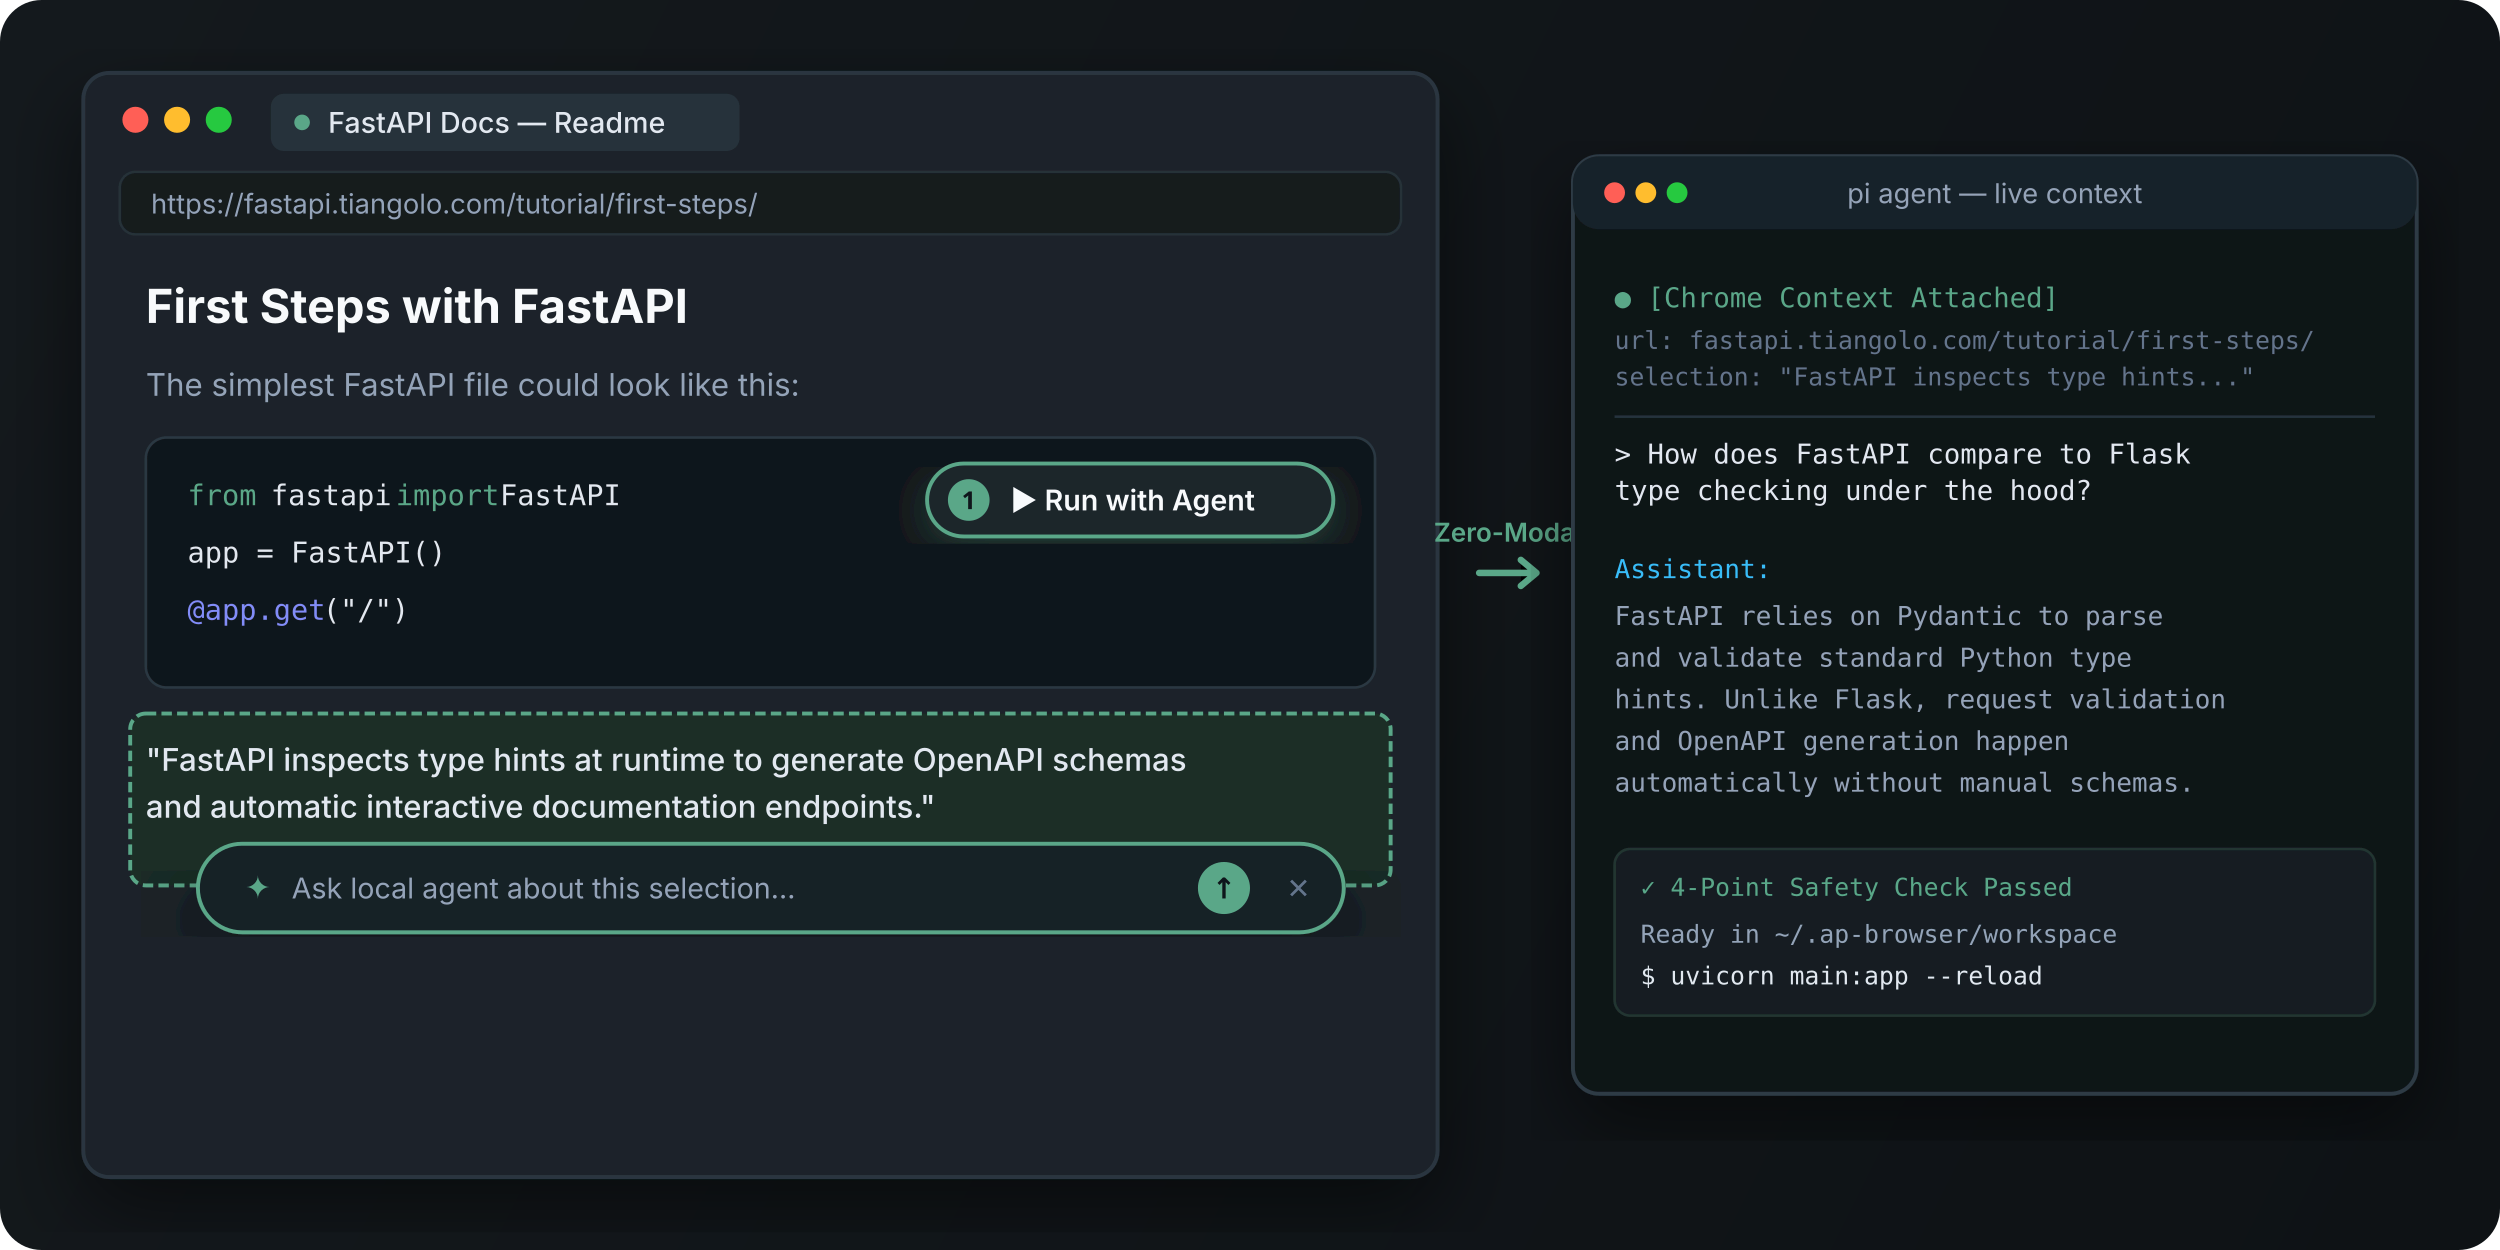
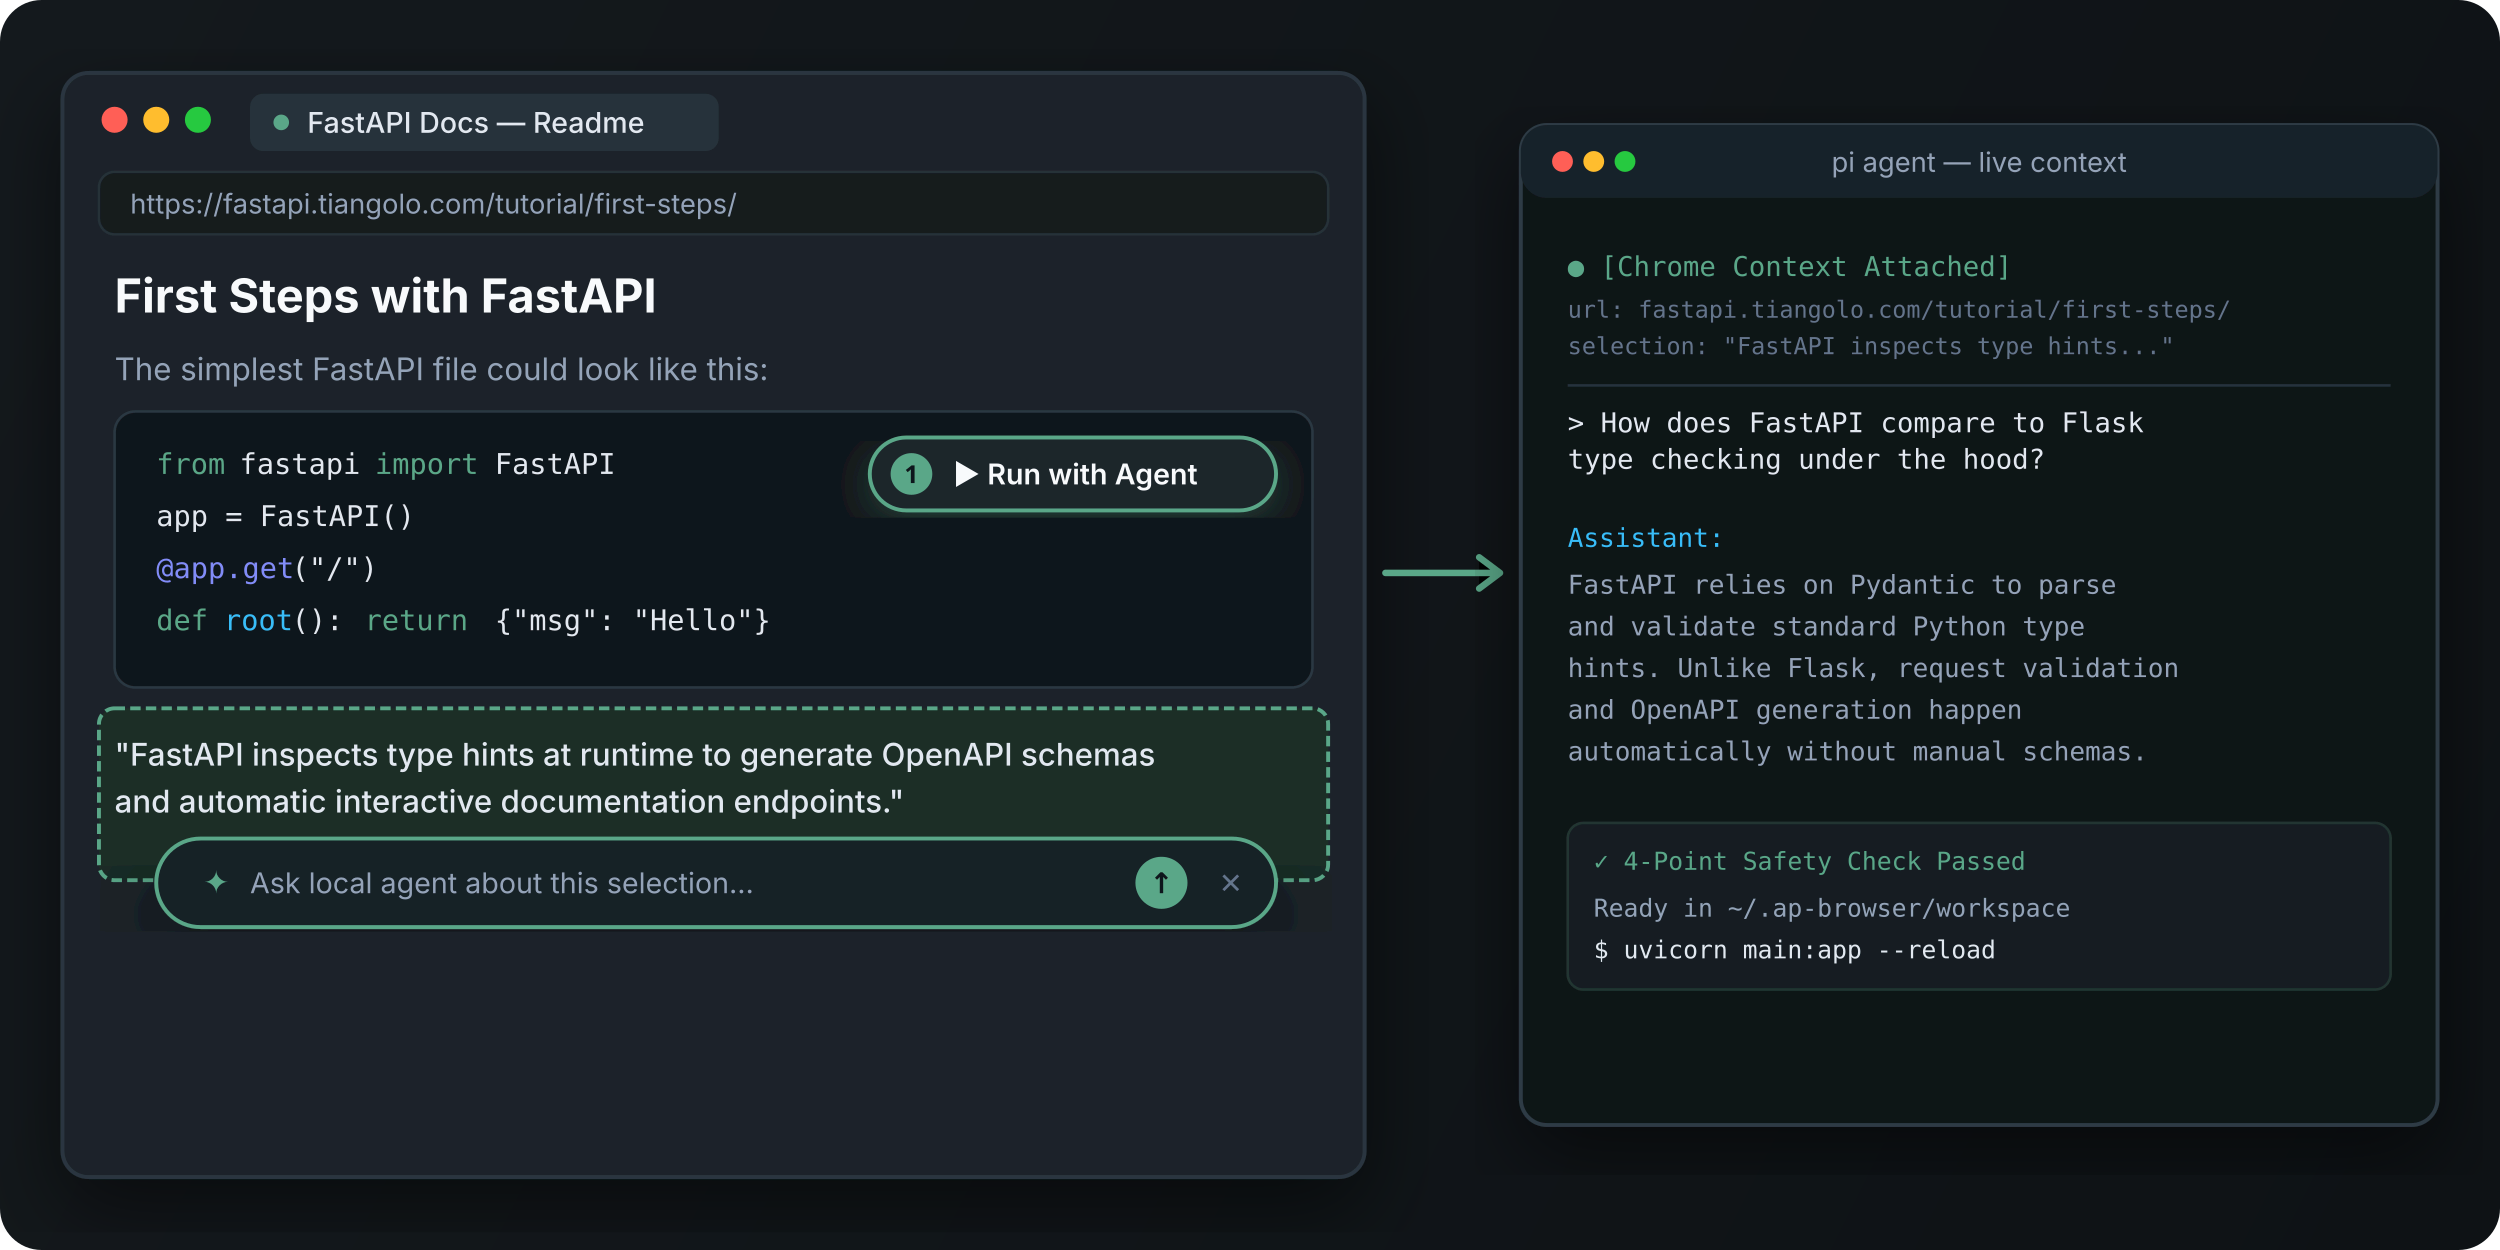
<svg xmlns="http://www.w3.org/2000/svg" viewBox="0 0 960 480" width="100%" height="100%">
  <defs>
    <linearGradient id="bg-grad" x1="0" y1="0" x2="960" y2="480" gradientUnits="userSpaceOnUse">
      <stop offset="0%" stop-color="#14191D" />
      <stop offset="100%" stop-color="#0E1215" />
    </linearGradient>
    <filter id="shadow" x="-5%" y="-5%" width="110%" height="110%">
      <feDropShadow dx="0" dy="12" stdDeviation="16" flood-color="#000000" flood-opacity="0.5" />
    </filter>
    <filter id="glow-pill" x="-10%" y="-10%" width="120%" height="120%">
      <feDropShadow dx="0" dy="4" stdDeviation="8" flood-color="#5AA788" flood-opacity="0.3" />
    </filter>
  </defs>
  <rect width="960" height="480" rx="16" fill="url(#bg-grad)" />
-   <g transform="translate(32, 28)" filter="url(#shadow)">
-     <rect width="520" height="424" rx="10" fill="#1C2329" stroke="#2B363F" stroke-width="1.5" />
+   <g transform="translate(24, 28)" filter="url(#shadow)">
+     <rect width="500" height="424" rx="10" fill="#1C2329" stroke="#2B363F" stroke-width="1.5" />
    <circle cx="20" cy="18" r="5" fill="#FF5F56" />
    <circle cx="36" cy="18" r="5" fill="#FFBD2E" />
    <circle cx="52" cy="18" r="5" fill="#27C93F" />
    <rect x="72" y="8" width="180" height="22" rx="5" fill="#26313A" />
    <circle cx="84" cy="19" r="3" fill="#5AA788" />
    <text x="94" y="23" font-family="-apple-system, system-ui, sans-serif" font-size="11" fill="#E2E8F0" font-weight="500">FastAPI Docs — Readme</text>
-     <rect x="14" y="38" width="492" height="24" rx="6" fill="#141A1E" stroke="#253038" stroke-width="1" />
+     <rect x="14" y="38" width="472" height="24" rx="6" fill="#141A1E" stroke="#253038" stroke-width="1" />
    <text x="26" y="54" font-family="-apple-system, monospace" font-size="10.5" fill="#94A3B8">https://fastapi.tiangolo.com/tutorial/first-steps/</text>
-     <g transform="translate(24, 80)">
+     <g transform="translate(20, 76)">
      <text x="0" y="16" font-family="-apple-system, system-ui, sans-serif" font-size="18" font-weight="700" fill="#F8FAFC">First Steps with FastAPI</text>
-       <text x="0" y="44" font-family="-apple-system, system-ui, sans-serif" font-size="12" fill="#94A3B8">The simplest FastAPI file could look like this:</text>
-       <rect x="0" y="60" width="472" height="96" rx="8" fill="#11161A" stroke="#2A3742" stroke-width="1" />
-       <text x="16" y="86" font-family="ui-monospace, monospace" font-size="11" fill="#5AA788">from</text>
-       <text x="48" y="86" font-family="ui-monospace, monospace" font-size="11" fill="#E2E8F0"> fastapi </text>
-       <text x="96" y="86" font-family="ui-monospace, monospace" font-size="11" fill="#5AA788">import</text>
-       <text x="136" y="86" font-family="ui-monospace, monospace" font-size="11" fill="#E2E8F0"> FastAPI</text>
-       <text x="16" y="108" font-family="ui-monospace, monospace" font-size="11" fill="#E2E8F0">app = FastAPI()</text>
-       <text x="16" y="130" font-family="ui-monospace, monospace" font-size="11" fill="#818CF8">@app.get</text>
-       <text x="68" y="130" font-family="ui-monospace, monospace" font-size="11" fill="#E2E8F0">("/")</text>
-       <g transform="translate(300, 70)" filter="url(#glow-pill)">
+       <text x="0" y="42" font-family="-apple-system, system-ui, sans-serif" font-size="12" fill="#94A3B8">The simplest FastAPI file could look like this:</text>
+       <rect x="0" y="54" width="460" height="106" rx="8" fill="#11161A" stroke="#2A3742" stroke-width="1" />
+       <text y="78" font-family="ui-monospace, monospace" font-size="11">
+         <tspan x="16" fill="#5AA788">from</tspan>
+         <tspan x="48" fill="#E2E8F0">fastapi</tspan>
+         <tspan x="100" fill="#5AA788">import</tspan>
+         <tspan x="146" fill="#E2E8F0">FastAPI</tspan>
+       </text>
+       <text x="16" y="98" font-family="ui-monospace, monospace" font-size="11" fill="#E2E8F0">app = FastAPI()</text>
+       <text y="118" font-family="ui-monospace, monospace" font-size="11">
+         <tspan x="16" fill="#818CF8">@app.get</tspan>
+         <tspan x="68" fill="#E2E8F0">("/")</tspan>
+       </text>
+       <text y="138" font-family="ui-monospace, monospace" font-size="11">
+         <tspan x="16" fill="#5AA788">def</tspan>
+         <tspan x="42" fill="#38BDF8">root</tspan>
+         <tspan x="68" fill="#E2E8F0">():</tspan>
+         <tspan x="96" fill="#5AA788">return</tspan>
+         <tspan x="146" fill="#E2E8F0">{"msg": "Hello"}</tspan>
+       </text>
+       <g transform="translate(290, 64)" filter="url(#glow-pill)">
        <rect width="156" height="28" rx="14" fill="#1C262C" stroke="#5AA788" stroke-width="1.5" />
        <circle cx="16" cy="14" r="8" fill="#5AA788" />
        <text x="16" y="17.5" font-family="system-ui, sans-serif" font-size="9.5" font-weight="bold" fill="#11161A" text-anchor="middle">1</text>
        <text x="32" y="18" font-family="-apple-system, system-ui, sans-serif" font-size="11" font-weight="600" fill="#F8FAFC">▶ Run with Agent</text>
      </g>
-       <g transform="translate(0, 172)">
-         <rect x="-6" y="-6" width="484" height="66" rx="6" fill="#1A2D26" stroke="#5AA788" stroke-width="1.5" stroke-dasharray="4 2" />
+       <g transform="translate(0, 174)">
+         <rect x="-6" y="-6" width="472" height="66" rx="6" fill="#1A2D26" stroke="#5AA788" stroke-width="1.5" stroke-dasharray="4 2" />
        <text x="0" y="16" font-family="-apple-system, system-ui, sans-serif" font-size="12" fill="#E2E8F0" font-weight="500">
          "FastAPI inspects type hints at runtime to generate OpenAPI schemas
        </text>
        <text x="0" y="34" font-family="-apple-system, system-ui, sans-serif" font-size="12" fill="#E2E8F0" font-weight="500">
          and automatic interactive documentation endpoints."
        </text>
-         <g transform="translate(20, 44)" filter="url(#shadow)">
-           <rect width="440" height="34" rx="17" fill="#162026" stroke="#5AA788" stroke-width="1.5" />
+         <g transform="translate(16, 44)" filter="url(#shadow)">
+           <rect width="430" height="34" rx="17" fill="#162026" stroke="#5AA788" stroke-width="1.5" />
          <text x="18" y="21" font-family="system-ui, sans-serif" font-size="12" fill="#5AA788">✦</text>
          <text x="36" y="21" font-family="-apple-system, system-ui, sans-serif" font-size="11" fill="#94A3B8">Ask local agent about this selection...</text>
-           <rect x="384" y="7" width="20" height="20" rx="10" fill="#5AA788" />
-           <text x="394" y="21" font-family="system-ui, sans-serif" font-size="11" font-weight="bold" fill="#11161A" text-anchor="middle">↑</text>
-           <text x="418" y="21" font-family="system-ui, sans-serif" font-size="11" fill="#64748B">✕</text>
+           <rect x="376" y="7" width="20" height="20" rx="10" fill="#5AA788" />
+           <text x="386" y="21" font-family="system-ui, sans-serif" font-size="11" font-weight="bold" fill="#11161A" text-anchor="middle">↑</text>
+           <text x="408" y="21" font-family="system-ui, sans-serif" font-size="11" fill="#64748B">✕</text>
        </g>
      </g>
    </g>
  </g>
-   <g transform="translate(568, 220)">
-     <path d="M 0 0 L 22 0 M 16 -5 L 22 0 L 16 5" stroke="#5AA788" stroke-width="2.5" stroke-linecap="round" stroke-linejoin="round" />
-     <text x="11" y="-12" font-family="-apple-system, system-ui, sans-serif" font-size="10" font-weight="600" fill="#5AA788" text-anchor="middle">Zero-Modal</text>
+   <g transform="translate(532, 220)">
+     <path d="M 0 0 L 44 0 M 36 -6 L 44 0 L 36 6" stroke="#5AA788" stroke-width="2.5" stroke-linecap="round" stroke-linejoin="round" />
  </g>
-   <g transform="translate(604, 60)" filter="url(#shadow)">
-     <rect width="324" height="360" rx="10" fill="#0F1418" stroke="#2D3B45" stroke-width="1.5" />
-     <rect width="324" height="28" rx="10" fill="#192229" />
+   <g transform="translate(584, 48)" filter="url(#shadow)">
+     <rect width="352" height="384" rx="10" fill="#0F1418" stroke="#2D3B45" stroke-width="1.5" />
+     <rect width="352" height="28" rx="10" fill="#192229" />
    <circle cx="16" cy="14" r="4" fill="#FF5F56" />
    <circle cx="28" cy="14" r="4" fill="#FFBD2E" />
    <circle cx="40" cy="14" r="4" fill="#27C93F" />
-     <text x="162" y="18" font-family="-apple-system, monospace" font-size="10.5" fill="#94A3B8" text-anchor="middle">pi agent — live context</text>
-     <g transform="translate(16, 44)">
+     <text x="176" y="18" font-family="-apple-system, monospace" font-size="10.5" fill="#94A3B8" text-anchor="middle">pi agent — live context</text>
+     <g transform="translate(18, 44)">
      <text x="0" y="14" font-family="ui-monospace, monospace" font-size="10.5" fill="#5AA788">● [Chrome Context Attached]</text>
-       <text x="0" y="30" font-family="ui-monospace, monospace" font-size="9.5" fill="#64748B">url: fastapi.tiangolo.com/tutorial/first-steps/</text>
-       <text x="0" y="44" font-family="ui-monospace, monospace" font-size="9.5" fill="#64748B">selection: "FastAPI inspects type hints..."</text>
-       <line x1="0" y1="56" x2="292" y2="56" stroke="#25323C" stroke-width="1" />
+       <text x="0" y="30" font-family="ui-monospace, monospace" font-size="9" fill="#64748B">url: fastapi.tiangolo.com/tutorial/first-steps/</text>
+       <text x="0" y="44" font-family="ui-monospace, monospace" font-size="9" fill="#64748B">selection: "FastAPI inspects type hints..."</text>
+       <line x1="0" y1="56" x2="316" y2="56" stroke="#25323C" stroke-width="1" />
      <text x="0" y="74" font-family="ui-monospace, monospace" font-size="10.5" fill="#E2E8F0">&gt; How does FastAPI compare to Flask</text>
      <text x="0" y="88" font-family="ui-monospace, monospace" font-size="10.5" fill="#E2E8F0">  type checking under the hood?</text>
      <text x="0" y="118" font-family="ui-monospace, monospace" font-size="10" fill="#38BDF8">Assistant:</text>
      <text x="0" y="136" font-family="ui-monospace, monospace" font-size="10" fill="#94A3B8">FastAPI relies on Pydantic to parse</text>
      <text x="0" y="152" font-family="ui-monospace, monospace" font-size="10" fill="#94A3B8">and validate standard Python type</text>
      <text x="0" y="168" font-family="ui-monospace, monospace" font-size="10" fill="#94A3B8">hints. Unlike Flask, request validation</text>
      <text x="0" y="184" font-family="ui-monospace, monospace" font-size="10" fill="#94A3B8">and OpenAPI generation happen</text>
      <text x="0" y="200" font-family="ui-monospace, monospace" font-size="10" fill="#94A3B8">automatically without manual schemas.</text>
-       <rect x="0" y="222" width="292" height="64" rx="6" fill="#141E24" stroke="#223630" stroke-width="1" />
-       <text x="10" y="240" font-family="ui-monospace, monospace" font-size="9.5" fill="#5AA788">✓ 4-Point Safety Check Passed</text>
-       <text x="10" y="258" font-family="ui-monospace, monospace" font-size="9.5" fill="#94A3B8">Ready in ~/.ap-browser/workspace</text>
-       <text x="10" y="274" font-family="ui-monospace, monospace" font-size="9.5" fill="#E2E8F0">$ uvicorn main:app --reload</text>
+       <rect x="0" y="224" width="316" height="64" rx="6" fill="#141E24" stroke="#223630" stroke-width="1" />
+       <text x="10" y="242" font-family="ui-monospace, monospace" font-size="9.5" fill="#5AA788">✓ 4-Point Safety Check Passed</text>
+       <text x="10" y="260" font-family="ui-monospace, monospace" font-size="9.5" fill="#94A3B8">Ready in ~/.ap-browser/workspace</text>
+       <text x="10" y="276" font-family="ui-monospace, monospace" font-size="9.5" fill="#E2E8F0">$ uvicorn main:app --reload</text>
    </g>
  </g>
</svg>
